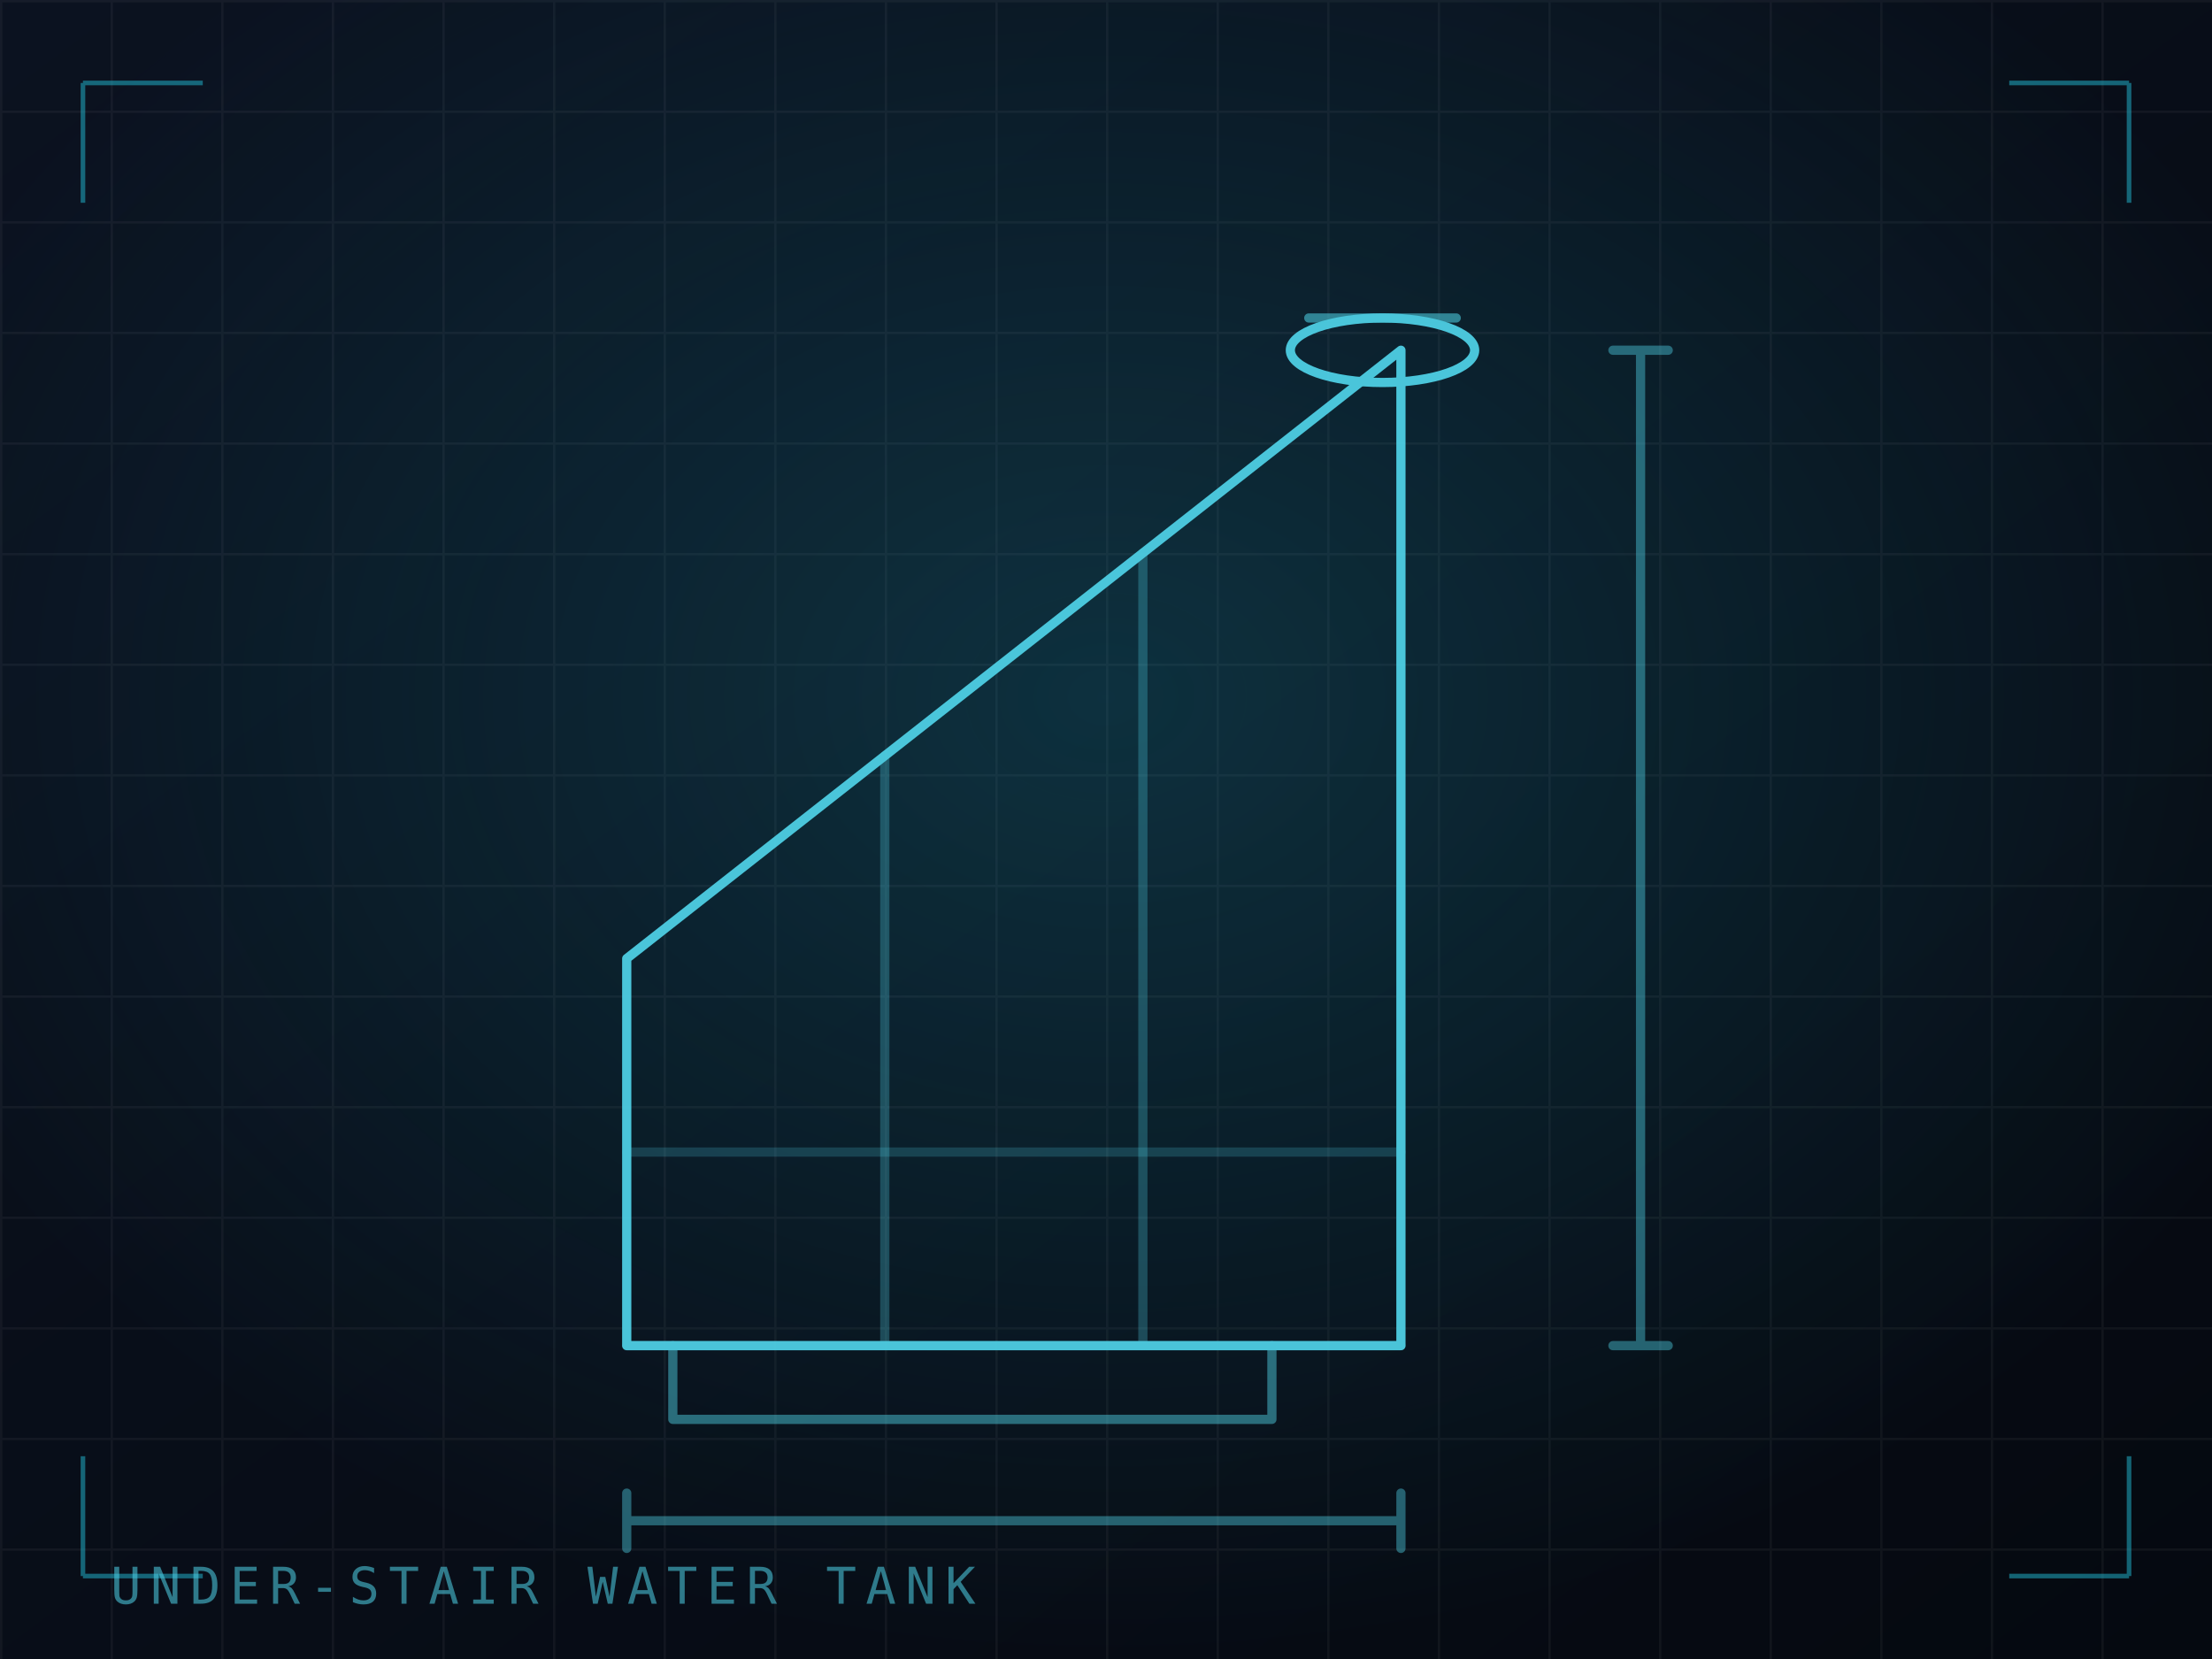
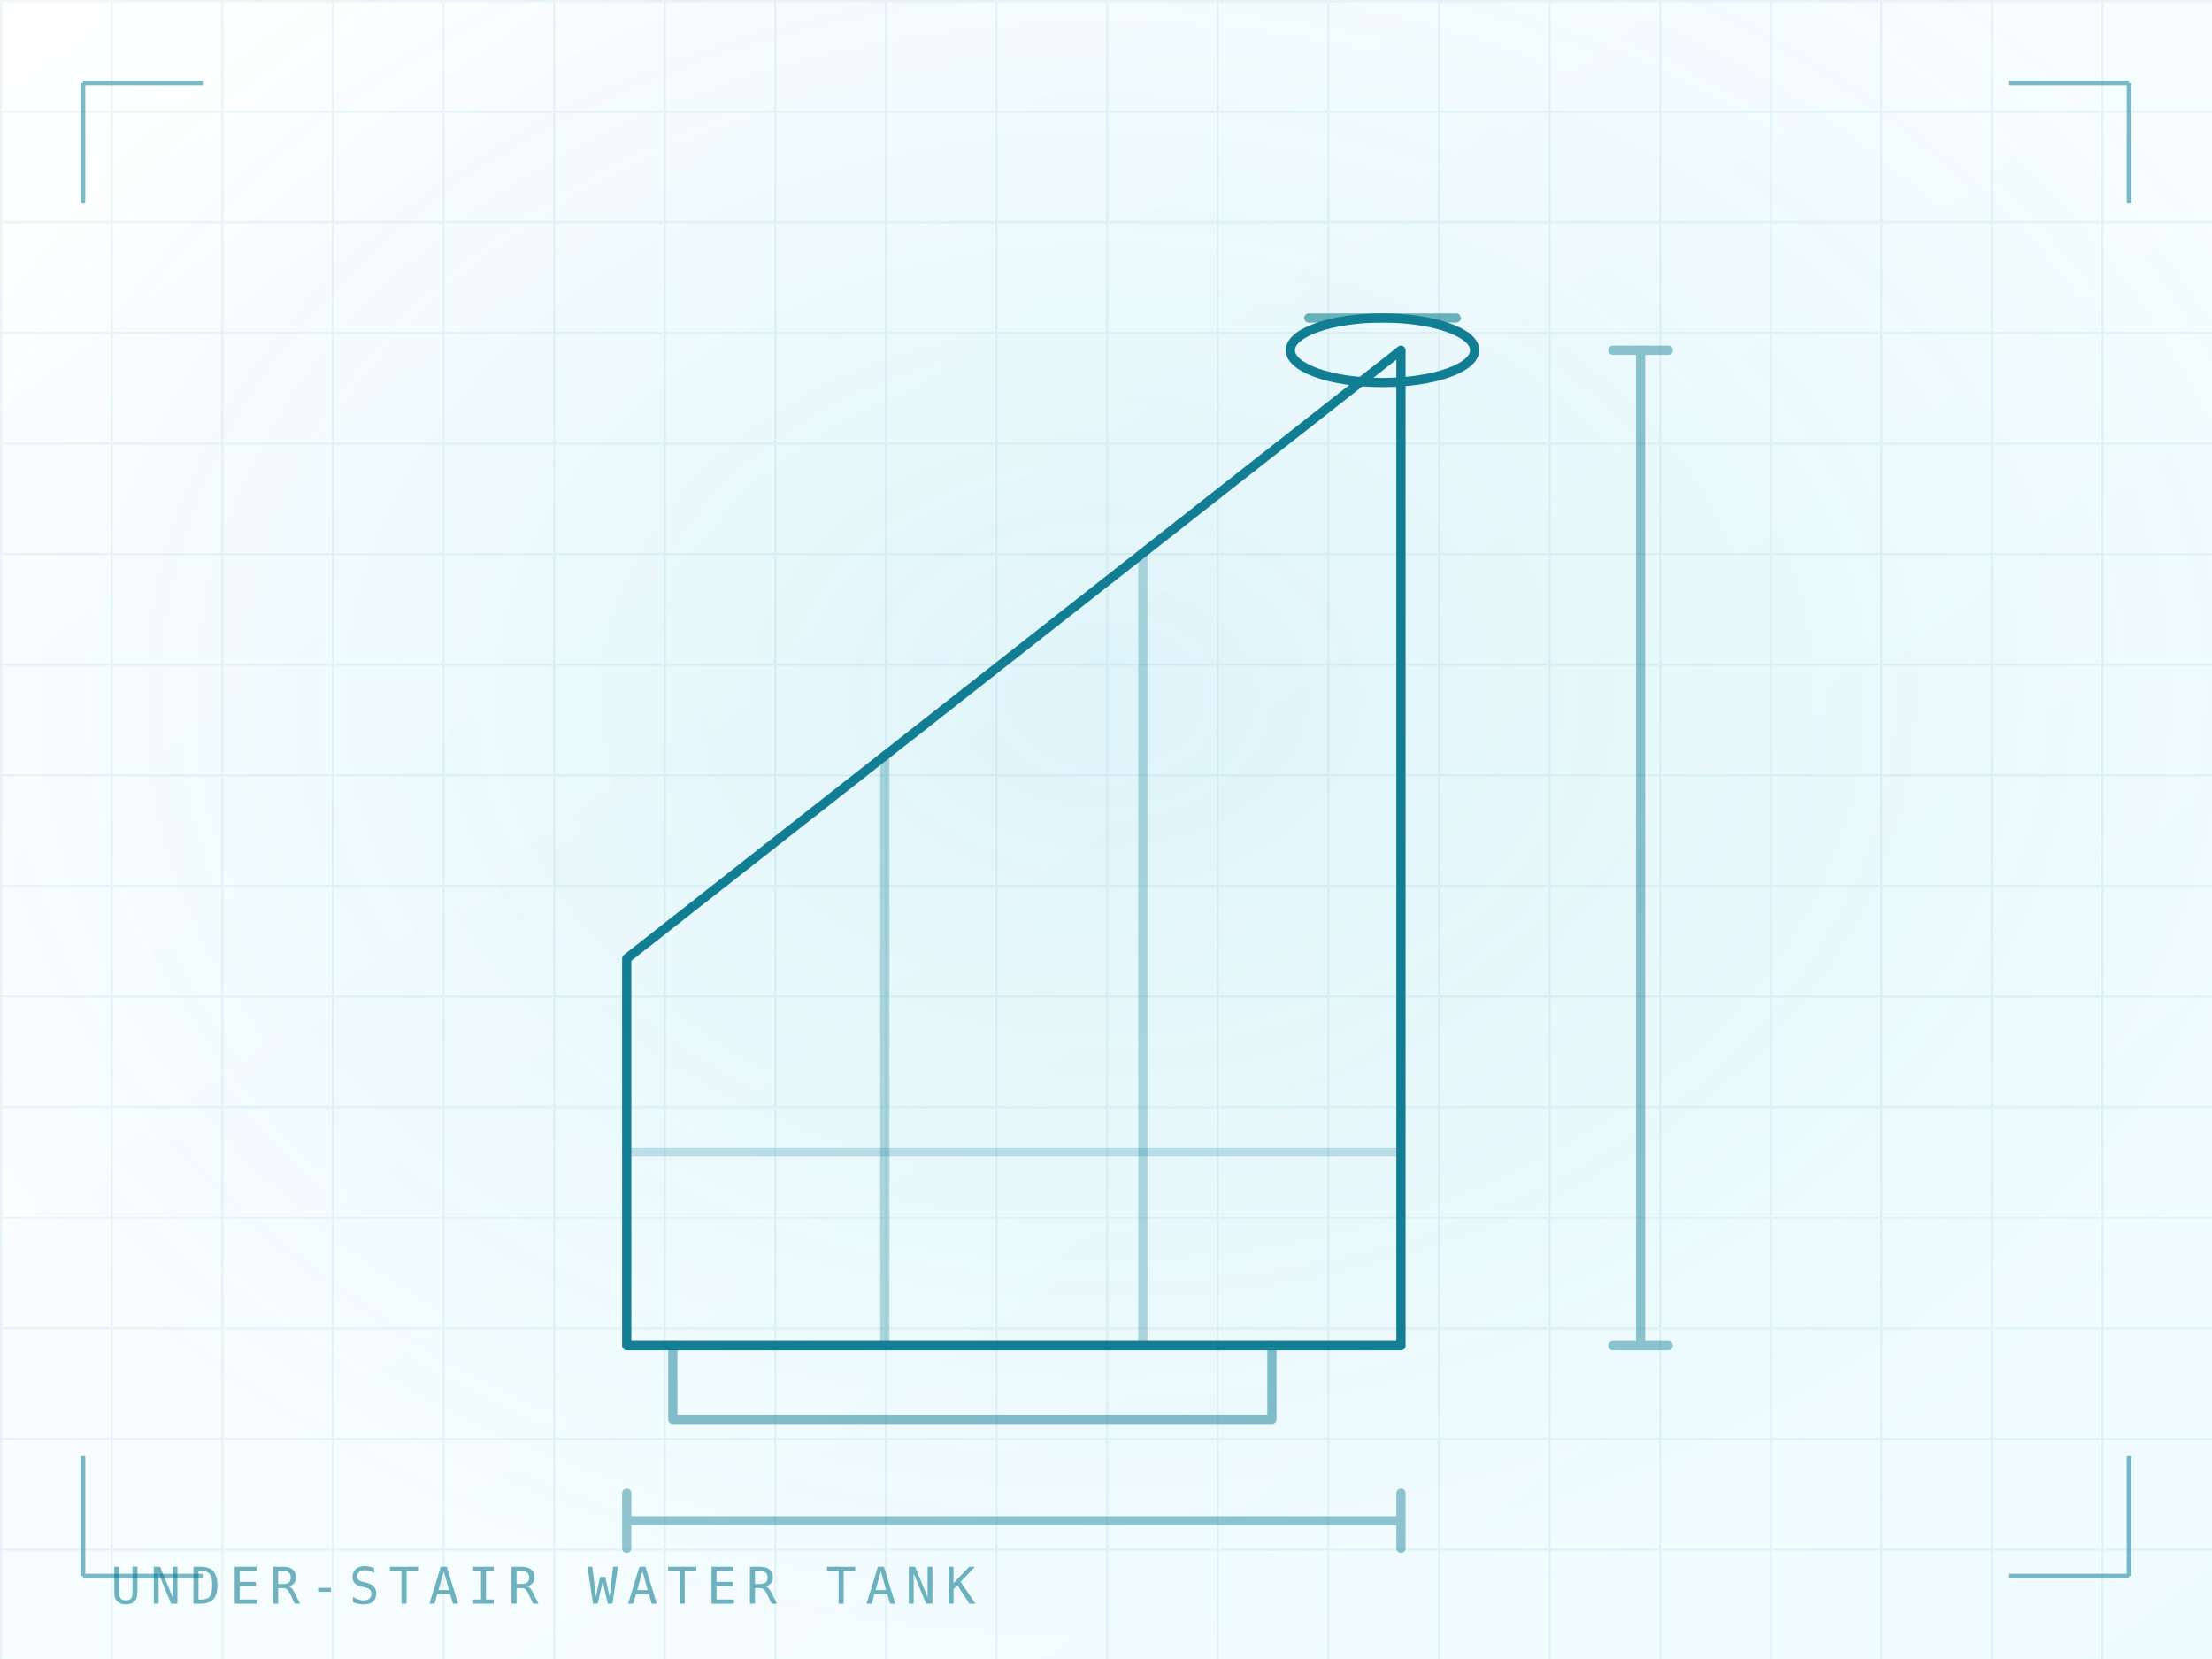
<svg xmlns="http://www.w3.org/2000/svg" viewBox="0 0 480 360" width="480" height="360" role="img" aria-label="UNDER-STAIR WATER TANK">
  <defs>
    <linearGradient id="bg-g14" x1="0" y1="0" x2="1" y2="1">
-       <stop offset="0" stop-color="#0b1220" />
-       <stop offset="1" stop-color="#050910" />
+       <stop offset="0" stop-color="#ffffff" />
+       <stop offset="1" stop-color="#eefbfe" />
    </linearGradient>
    <radialGradient id="glow-g14" cx="50%" cy="42%" r="58%">
-       <stop offset="0" stop-color="#22bcd6" stop-opacity=".2" />
-       <stop offset="1" stop-color="#22bcd6" stop-opacity="0" />
+       <stop offset="0" stop-color="#00a6c0" stop-opacity=".10" />
+       <stop offset="1" stop-color="#00a6c0" stop-opacity="0" />
    </radialGradient>
    <pattern id="grid-g14" width="24" height="24" patternUnits="userSpaceOnUse">
-       <path d="M24 0H0v24" fill="none" stroke="#ffffff" stroke-opacity=".045" stroke-width="1" />
+       <path d="M24 0H0v24" fill="none" stroke="#00748b" stroke-opacity=".07" stroke-width="1" />
    </pattern>
  </defs>
  <rect width="480" height="360" fill="url(#bg-g14)" />
  <rect width="480" height="360" fill="url(#grid-g14)" />
  <rect width="480" height="360" fill="url(#glow-g14)" />
-   <g fill="none" stroke="#4fd3e8" stroke-width="2" stroke-linecap="round" stroke-linejoin="round" opacity=".92">
+   <g fill="none" stroke="#00748b" stroke-width="2" stroke-linecap="round" stroke-linejoin="round" opacity=".92">
    <path d="M136 292V208l56-44 56-44 56-44v216z" />
    <path d="M192 164v128M248 120v172" opacity=".3" />
    <ellipse cx="300" cy="76" rx="20" ry="7" />
    <path d="M284 69h32" opacity=".6" />
    <path d="M136 250h168M136 292h168" opacity=".22" />
    <path d="M146 292v16h130v-16" opacity=".5" />
    <path d="M356 76v216M350 76h12M350 292h12" opacity=".45" />
    <path d="M136 330h168M136 324v12M304 324v12" opacity=".45" />
  </g>
-   <g fill="none" stroke="#22bcd6" stroke-width="1" opacity=".5">
+   <g fill="none" stroke="#00748b" stroke-width="1" opacity=".5">
    <path d="M18 18h26M18 18v26M462 18h-26M462 18v26M18 342h26M18 342v-26M462 342h-26M462 342v-26" />
  </g>
-   <text x="24" y="348" fill="#4fd3e8" fill-opacity=".55" font-family="ui-monospace, monospace" font-size="11" letter-spacing="2">UNDER-STAIR WATER TANK</text>
+   <text x="24" y="348" fill="#00748b" fill-opacity=".55" font-family="ui-monospace, monospace" font-size="11" letter-spacing="2">UNDER-STAIR WATER TANK</text>
</svg>
